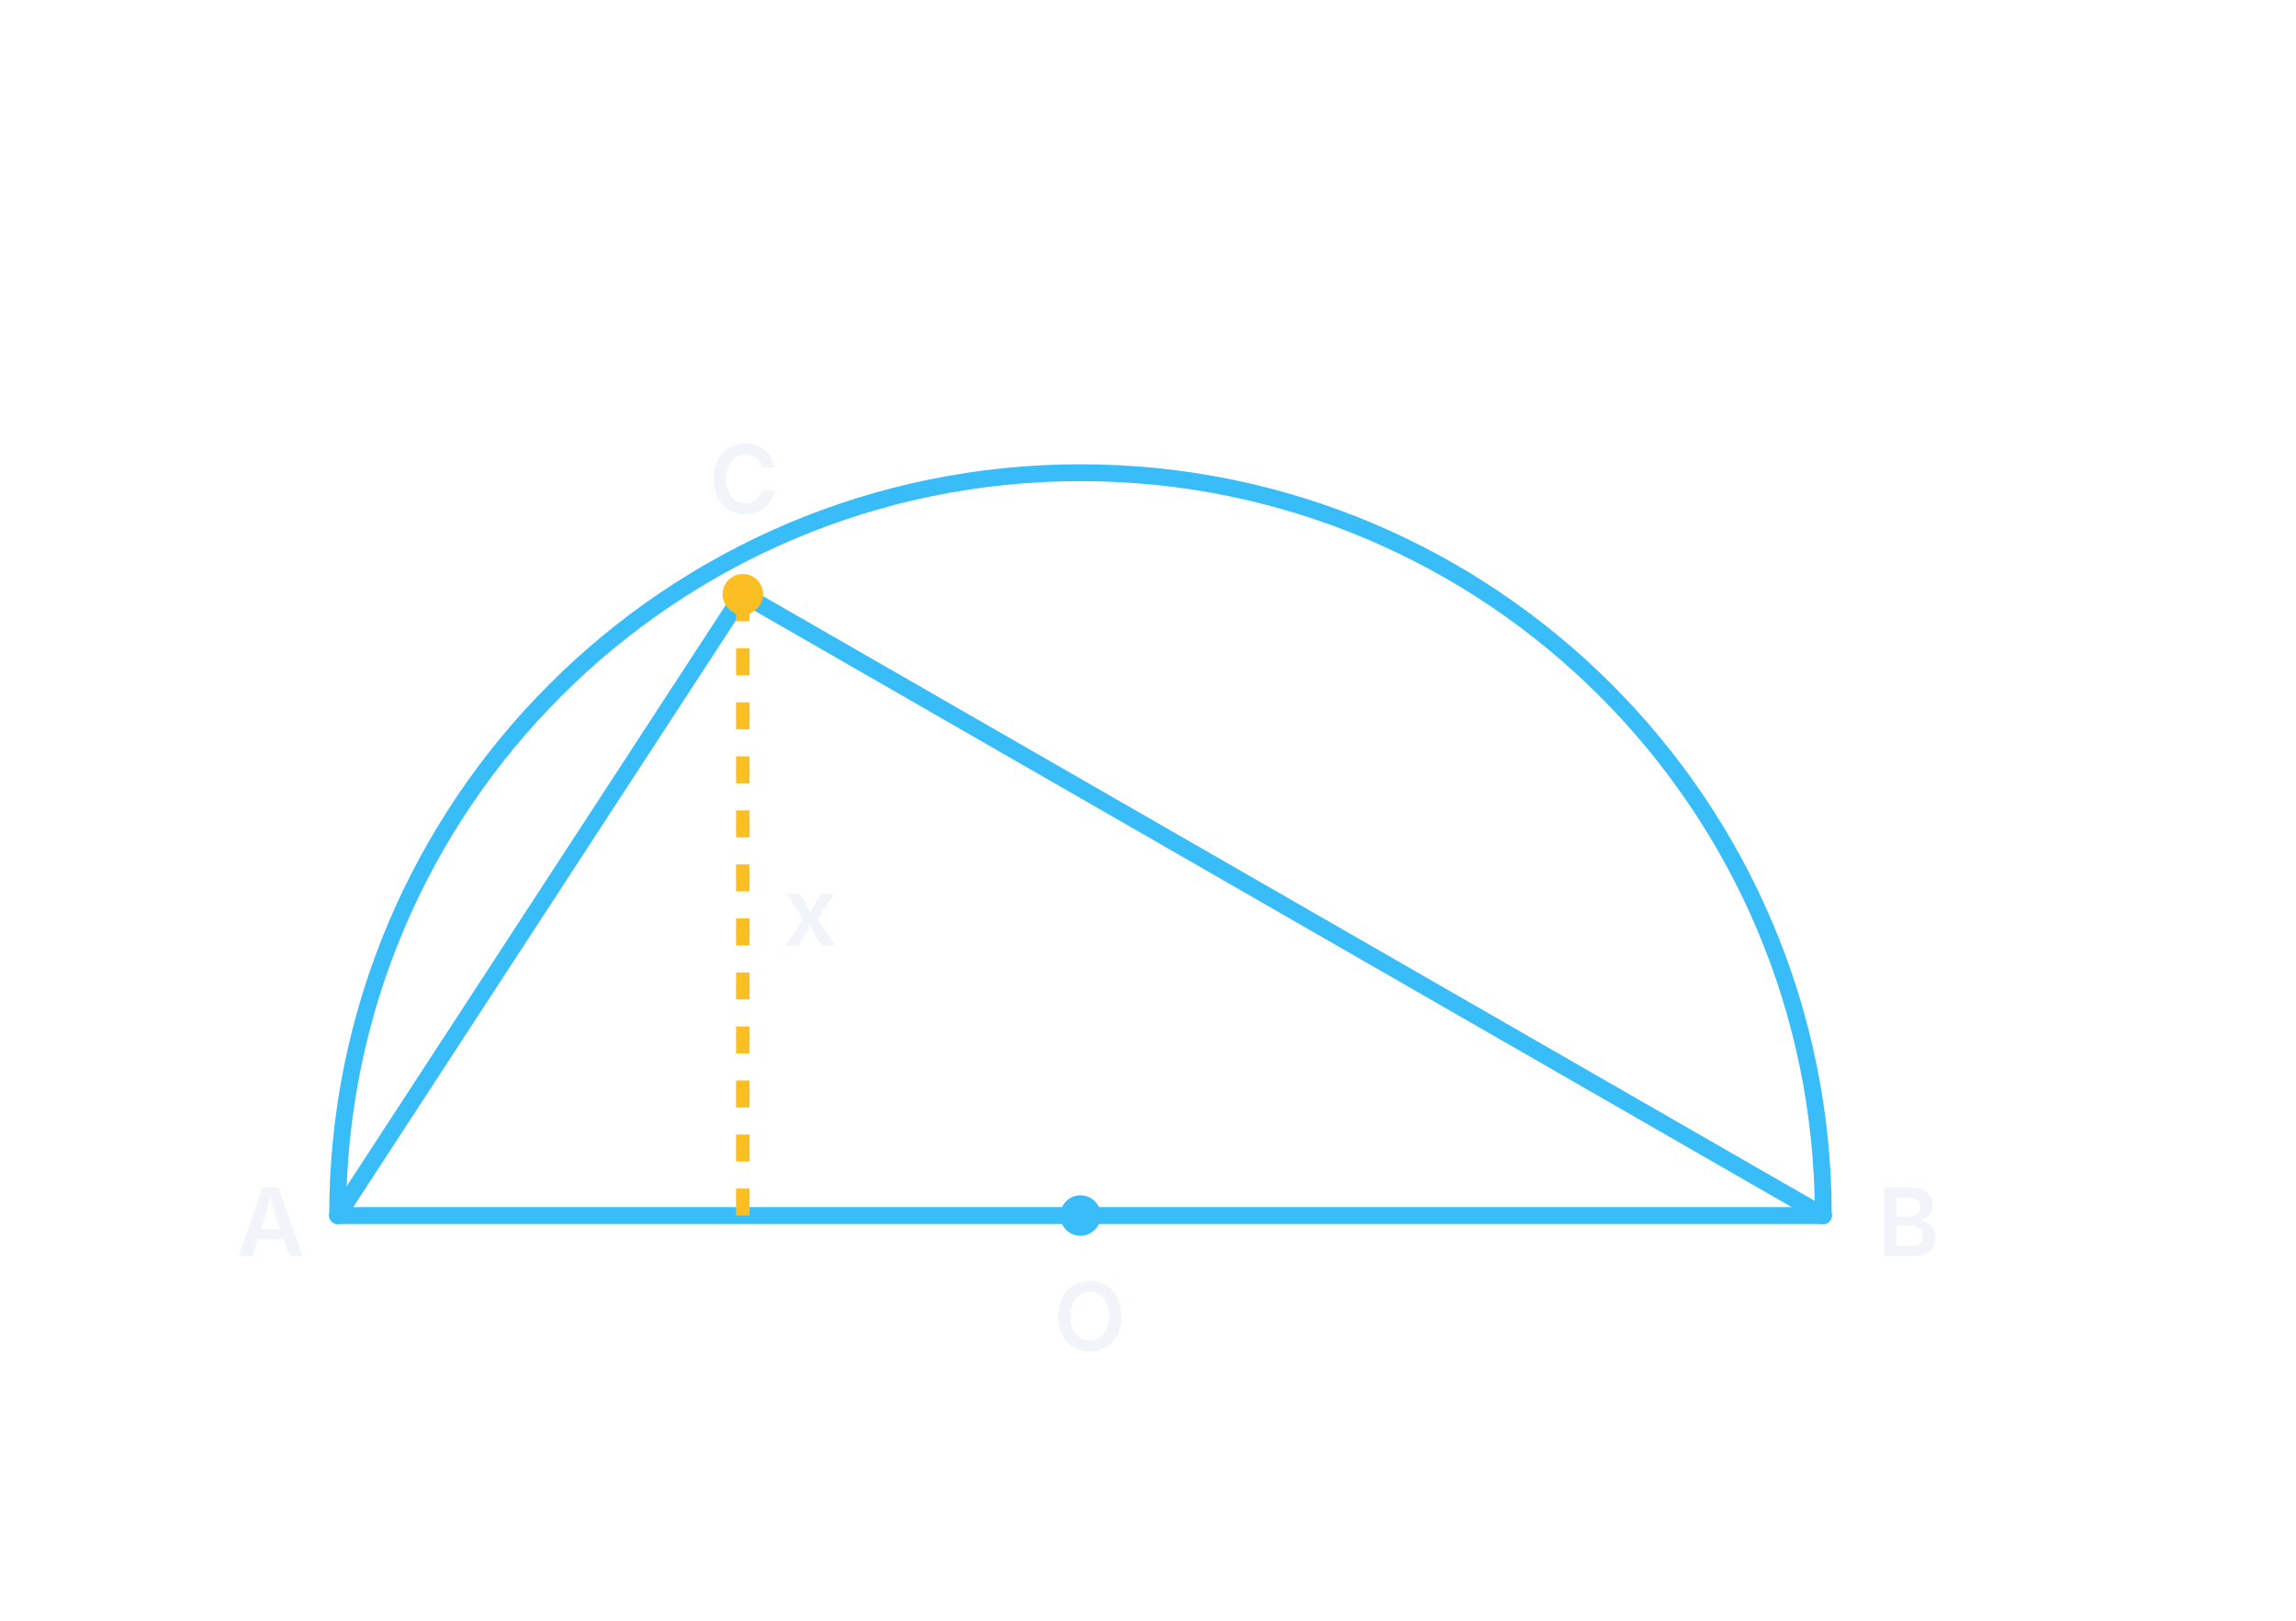
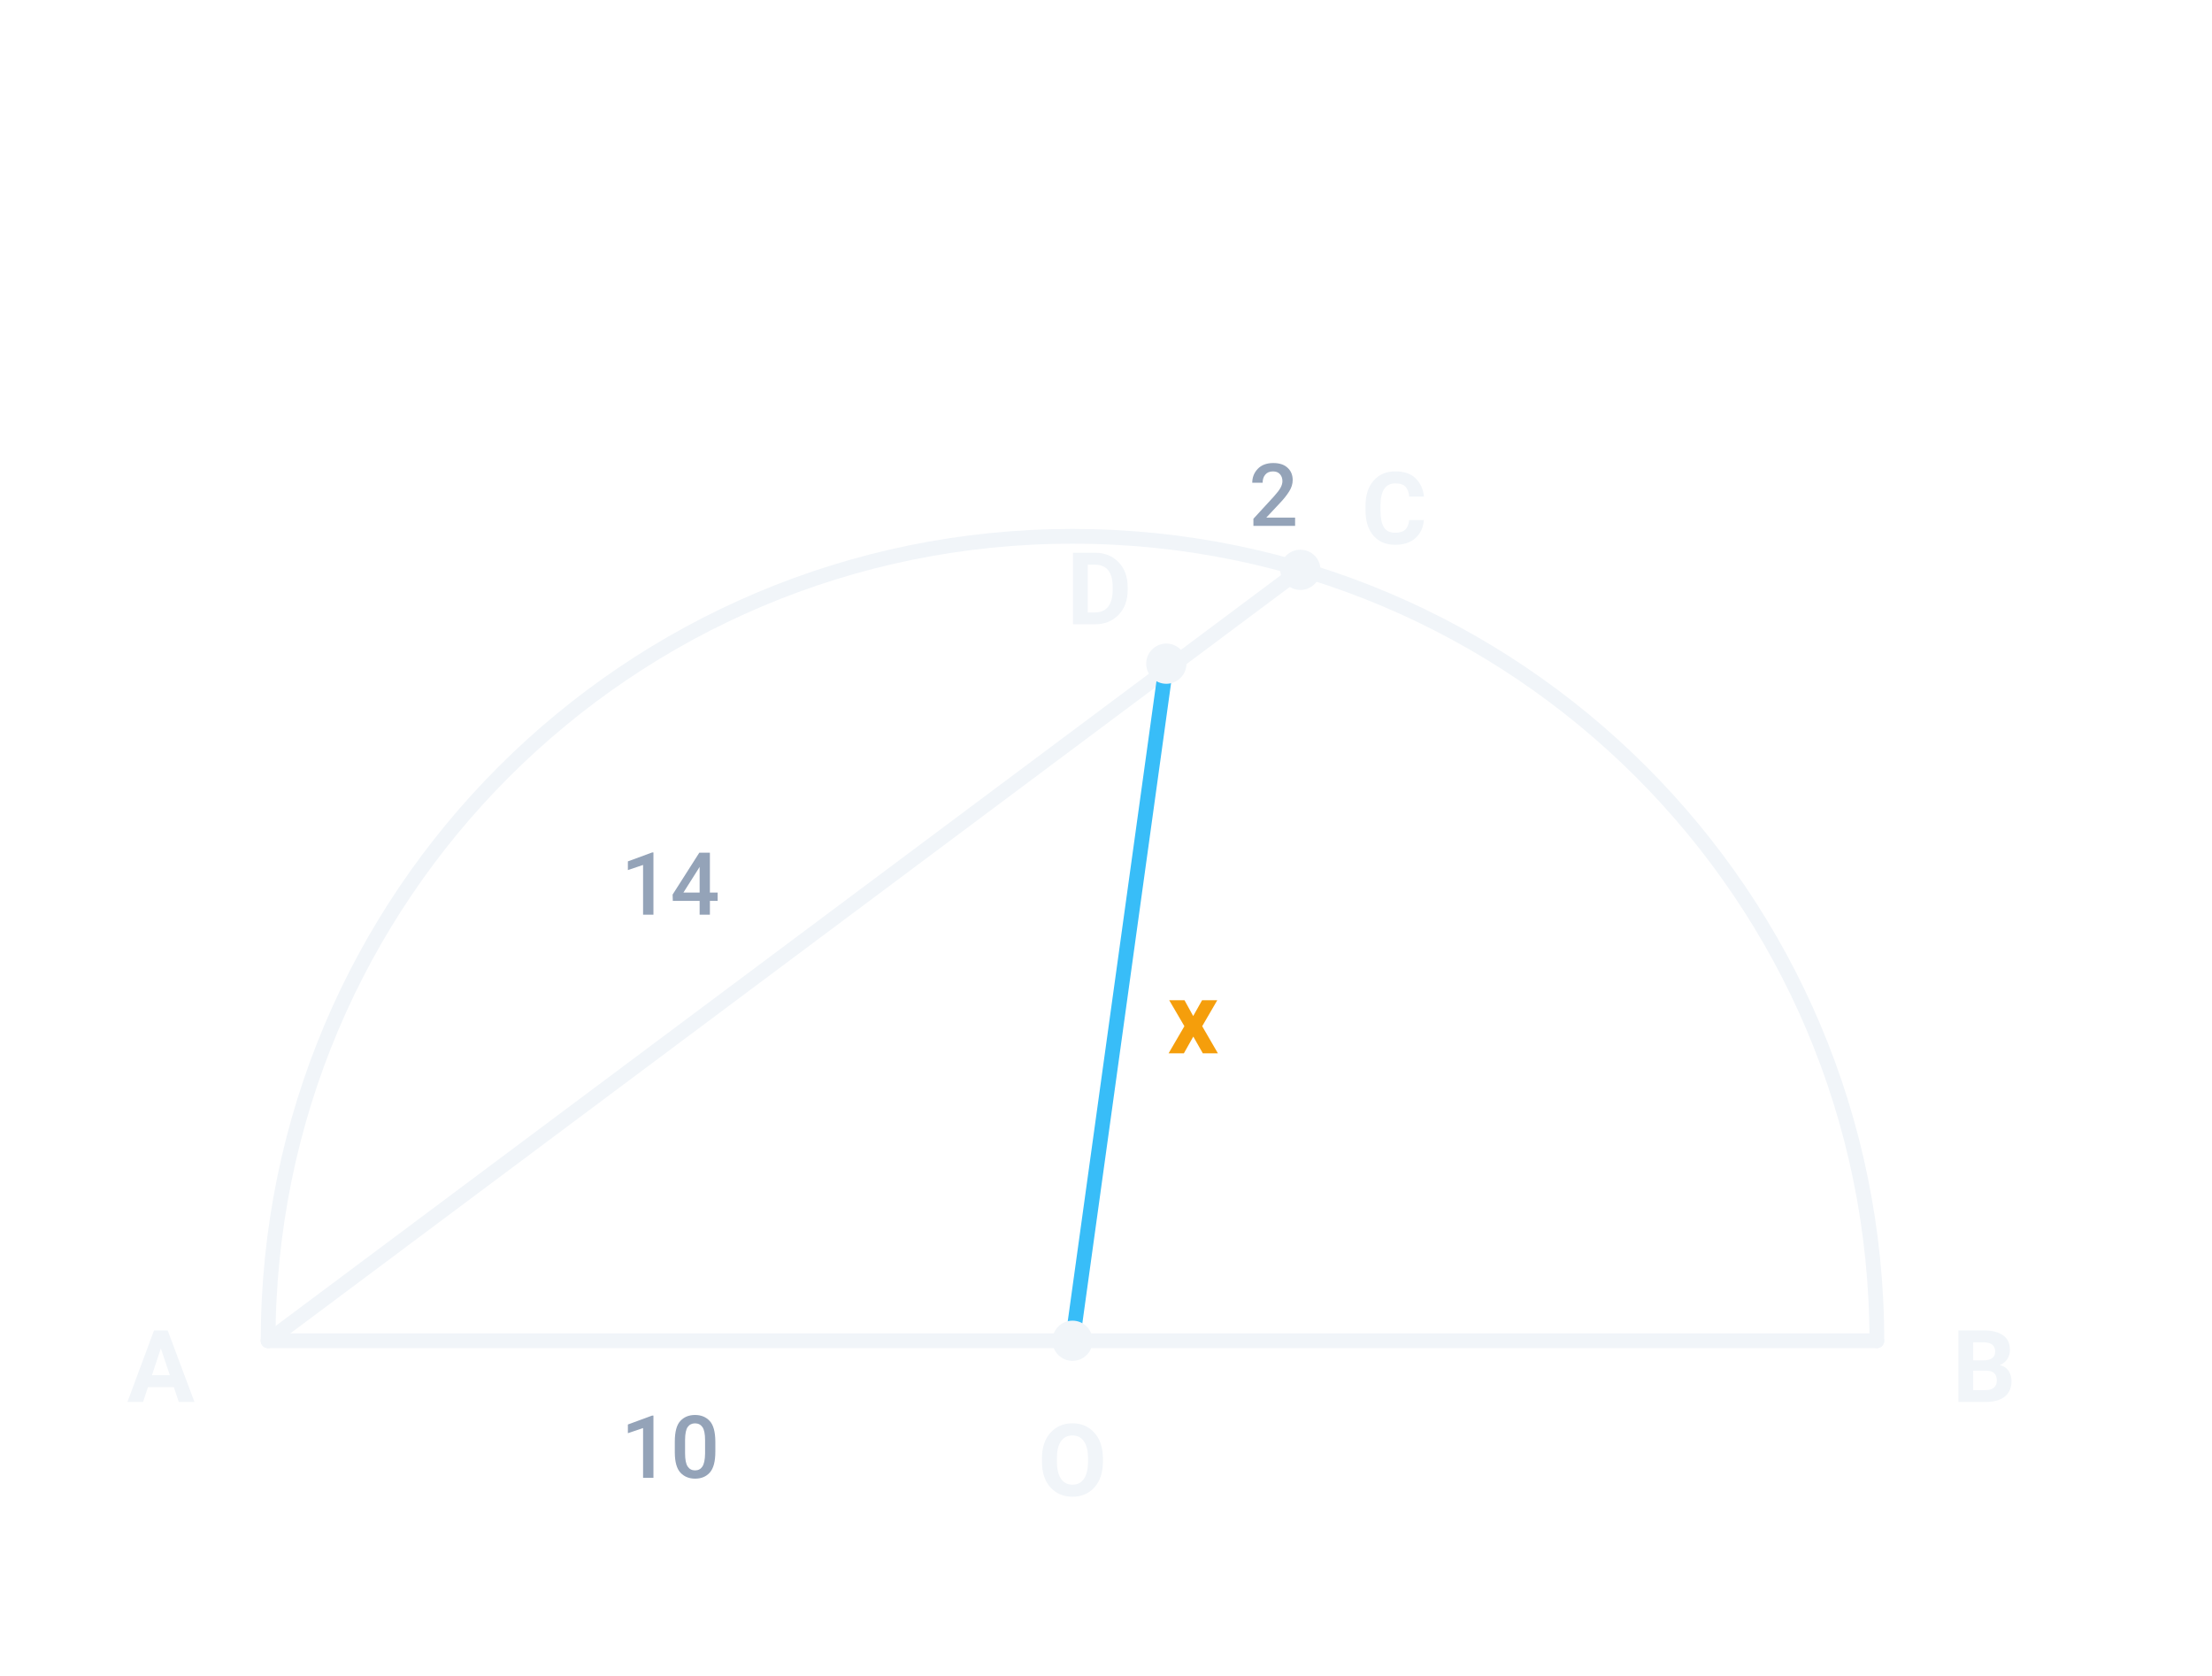
- <svg xmlns="http://www.w3.org/2000/svg" viewBox="0 0 340 240" width="100%" height="220">
+ <svg xmlns="http://www.w3.org/2000/svg" viewBox="0 0 330 250" width="100%" height="230">
  <defs>
    <style>
-       .geo-line { stroke: #38bdf8; stroke-width: 2.5; stroke-linecap: round; stroke-linejoin: round; fill: none; }
-       .geo-text { font-family: -apple-system, sans-serif; font-size: 14px; font-weight: 600; fill: #f1f5f9; }
-       .geo-accent { stroke: #fbbf24; stroke-width: 2; stroke-dasharray: 4,4; fill: none; }
+       .geo-line { stroke: var(--text-primary, #f1f5f9); stroke-width: 2.2; stroke-linecap: round; stroke-linejoin: round; fill: none; }
+       .geo-sec { stroke: var(--accent-primary, #38bdf8); stroke-width: 2.2; stroke-linecap: round; stroke-linejoin: round; fill: none; }
+       .geo-accent { stroke: var(--zen-warning, #f59e0b); stroke-width: 2; stroke-linecap: round; stroke-linejoin: round; fill: none; }
+       .geo-shaded { fill: var(--geo-shaded-fill, rgba(56, 189, 248, 0.28)); stroke: var(--geo-shaded-stroke, var(--accent-primary, #38bdf8)); stroke-width: 2.2; stroke-linejoin: round; }
+       .geo-text { font-family: -apple-system, BlinkMacSystemFont, "SF Pro Text", "Segoe UI", Roboto, sans-serif; font-size: 15px; font-weight: 600; fill: var(--text-primary, #f1f5f9); text-anchor: middle; dominant-baseline: central; }
+       .geo-text-muted { font-family: -apple-system, BlinkMacSystemFont, "SF Pro Text", "Segoe UI", Roboto, sans-serif; font-size: 13px; font-weight: 500; fill: var(--text-secondary, #94a3b8); text-anchor: middle; dominant-baseline: central; }
+       .geo-text-accent { font-family: -apple-system, BlinkMacSystemFont, "SF Pro Text", "Segoe UI", Roboto, sans-serif; font-size: 15px; font-weight: 700; fill: var(--zen-warning, #f59e0b); text-anchor: middle; dominant-baseline: central; }
+       .geo-point { fill: var(--text-primary, #f1f5f9); }
+       .geo-right-angle { stroke: var(--text-muted, #94a3b8); stroke-width: 1.5; fill: none; }
+       .geo-angle-arc { stroke: var(--zen-warning, #f59e0b); stroke-width: 1.8; fill: none; }
+ 
+       @media (prefers-color-scheme: light) {
+         .geo-line { stroke: var(--text-primary, #0f172a); }
+         .geo-sec { stroke: var(--accent-primary, #0284c7); }
+         .geo-shaded { fill: var(--geo-shaded-fill, rgba(2, 132, 199, 0.22)); stroke: var(--accent-primary, #0284c7); }
+         .geo-text { fill: var(--text-primary, #0f172a); }
+         .geo-text-muted { fill: var(--text-secondary, #475569); }
+         .geo-text-accent { fill: var(--zen-warning, #d97706); }
+         .geo-point { fill: var(--text-primary, #0f172a); }
+         .geo-right-angle { stroke: var(--text-muted, #64748b); }
+         .geo-angle-arc { stroke: var(--zen-warning, #d97706); }
+       }
    </style>
  </defs>
-   <line x1="50" y1="180" x2="270" y2="180" class="geo-line" />
-   <circle cx="160" cy="180" r="3" fill="#38bdf8" />
-   <path d="M 50,180 A 110,110 0 0,1 270,180" class="geo-line" />
-   <line x1="50" y1="180" x2="110" y2="88" class="geo-line" />
-   <line x1="110" y1="88" x2="270" y2="180" class="geo-line" />
-   <circle cx="110" cy="88" r="3" fill="#fbbf24" />
-   <line x1="110" y1="88" x2="110" y2="180" class="geo-accent" />
-   <text x="35" y="186" class="geo-text">A</text>
-   <text x="278" y="186" class="geo-text">B</text>
-   <text x="156" y="200" class="geo-text">O</text>
-   <text x="105" y="76" class="geo-text">C</text>
-   <text x="116" y="140" class="geo-text" fill="#fbbf24">x</text>
+   <line x1="40" y1="200" x2="280" y2="200" class="geo-line" />
+   <path d="M 40,200 A 120,120 0 0,1 280,200" class="geo-line" stroke-width="2.5" />
+   <line x1="40" y1="200" x2="194" y2="85" class="geo-line" />
+   <line x1="160" y1="200" x2="174" y2="99" class="geo-sec" stroke-width="2.4" />
+   <circle cx="160" cy="200" r="3" class="geo-point" />
+   <circle cx="174" cy="99" r="3" class="geo-point" />
+   <circle cx="194" cy="85" r="3" class="geo-point" />
+   <text x="100" y="216" class="geo-text-muted">10</text>
+   <text x="100" y="132" class="geo-text-muted">14</text>
+   <text x="190" y="74" class="geo-text-muted">2</text>
+   <text x="178" y="152" class="geo-text-accent">x</text>
+   <text x="24" y="204" class="geo-text">A</text>
+   <text x="296" y="204" class="geo-text">B</text>
+   <text x="160" y="218" class="geo-text">O</text>
+   <text x="164" y="88" class="geo-text">D</text>
+   <text x="208" y="76" class="geo-text">C</text>
</svg>
